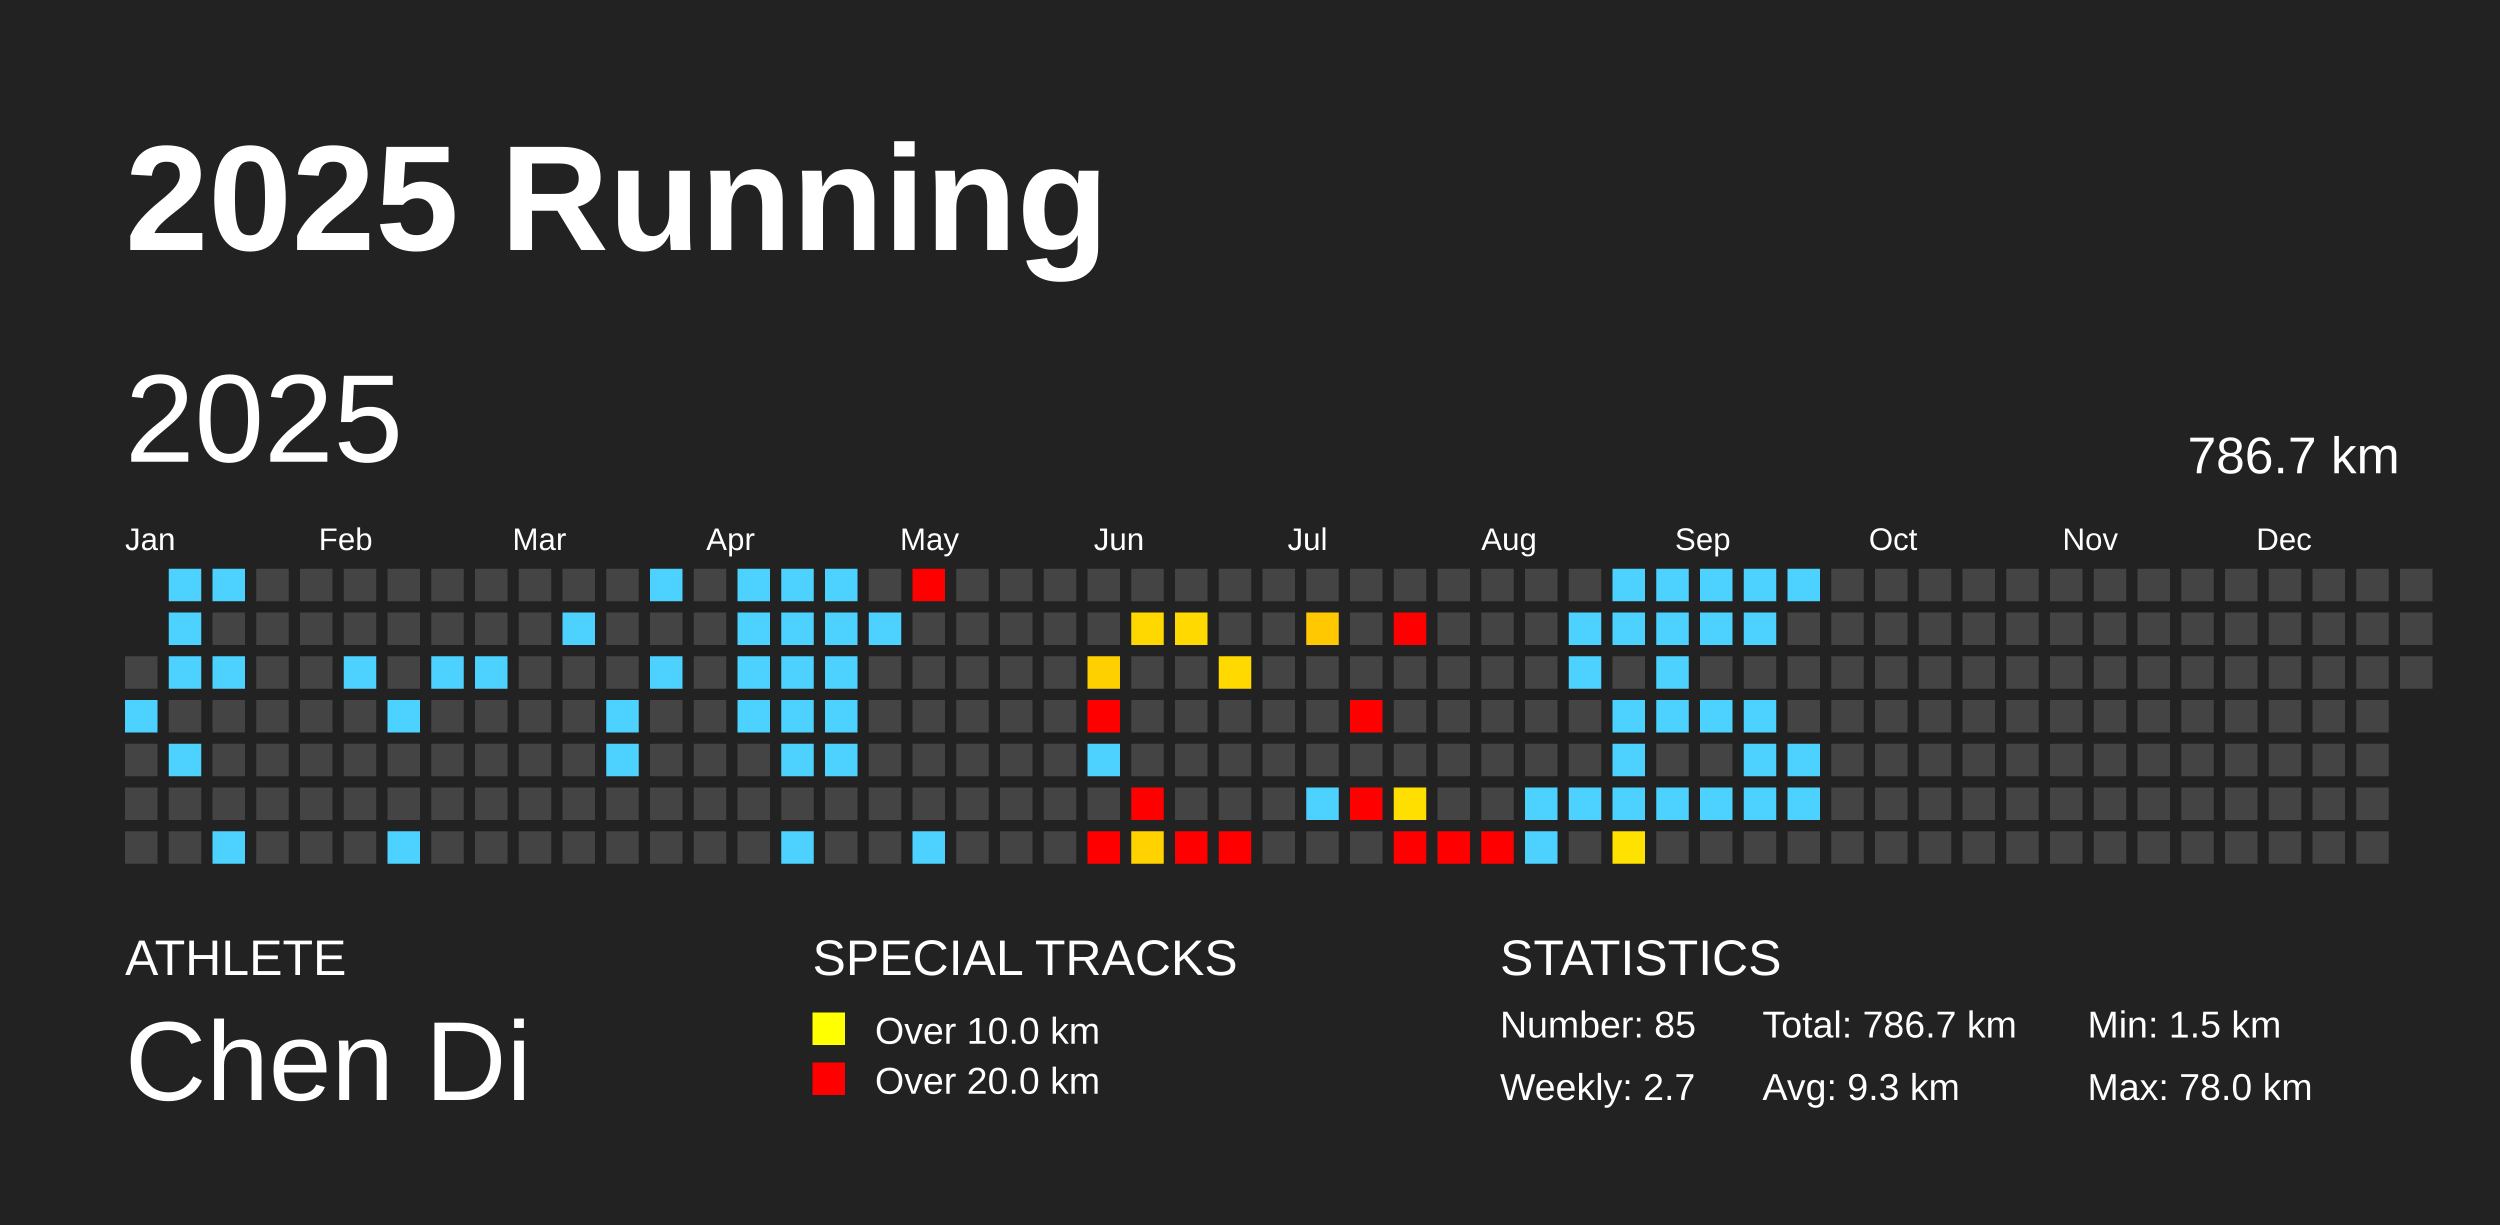
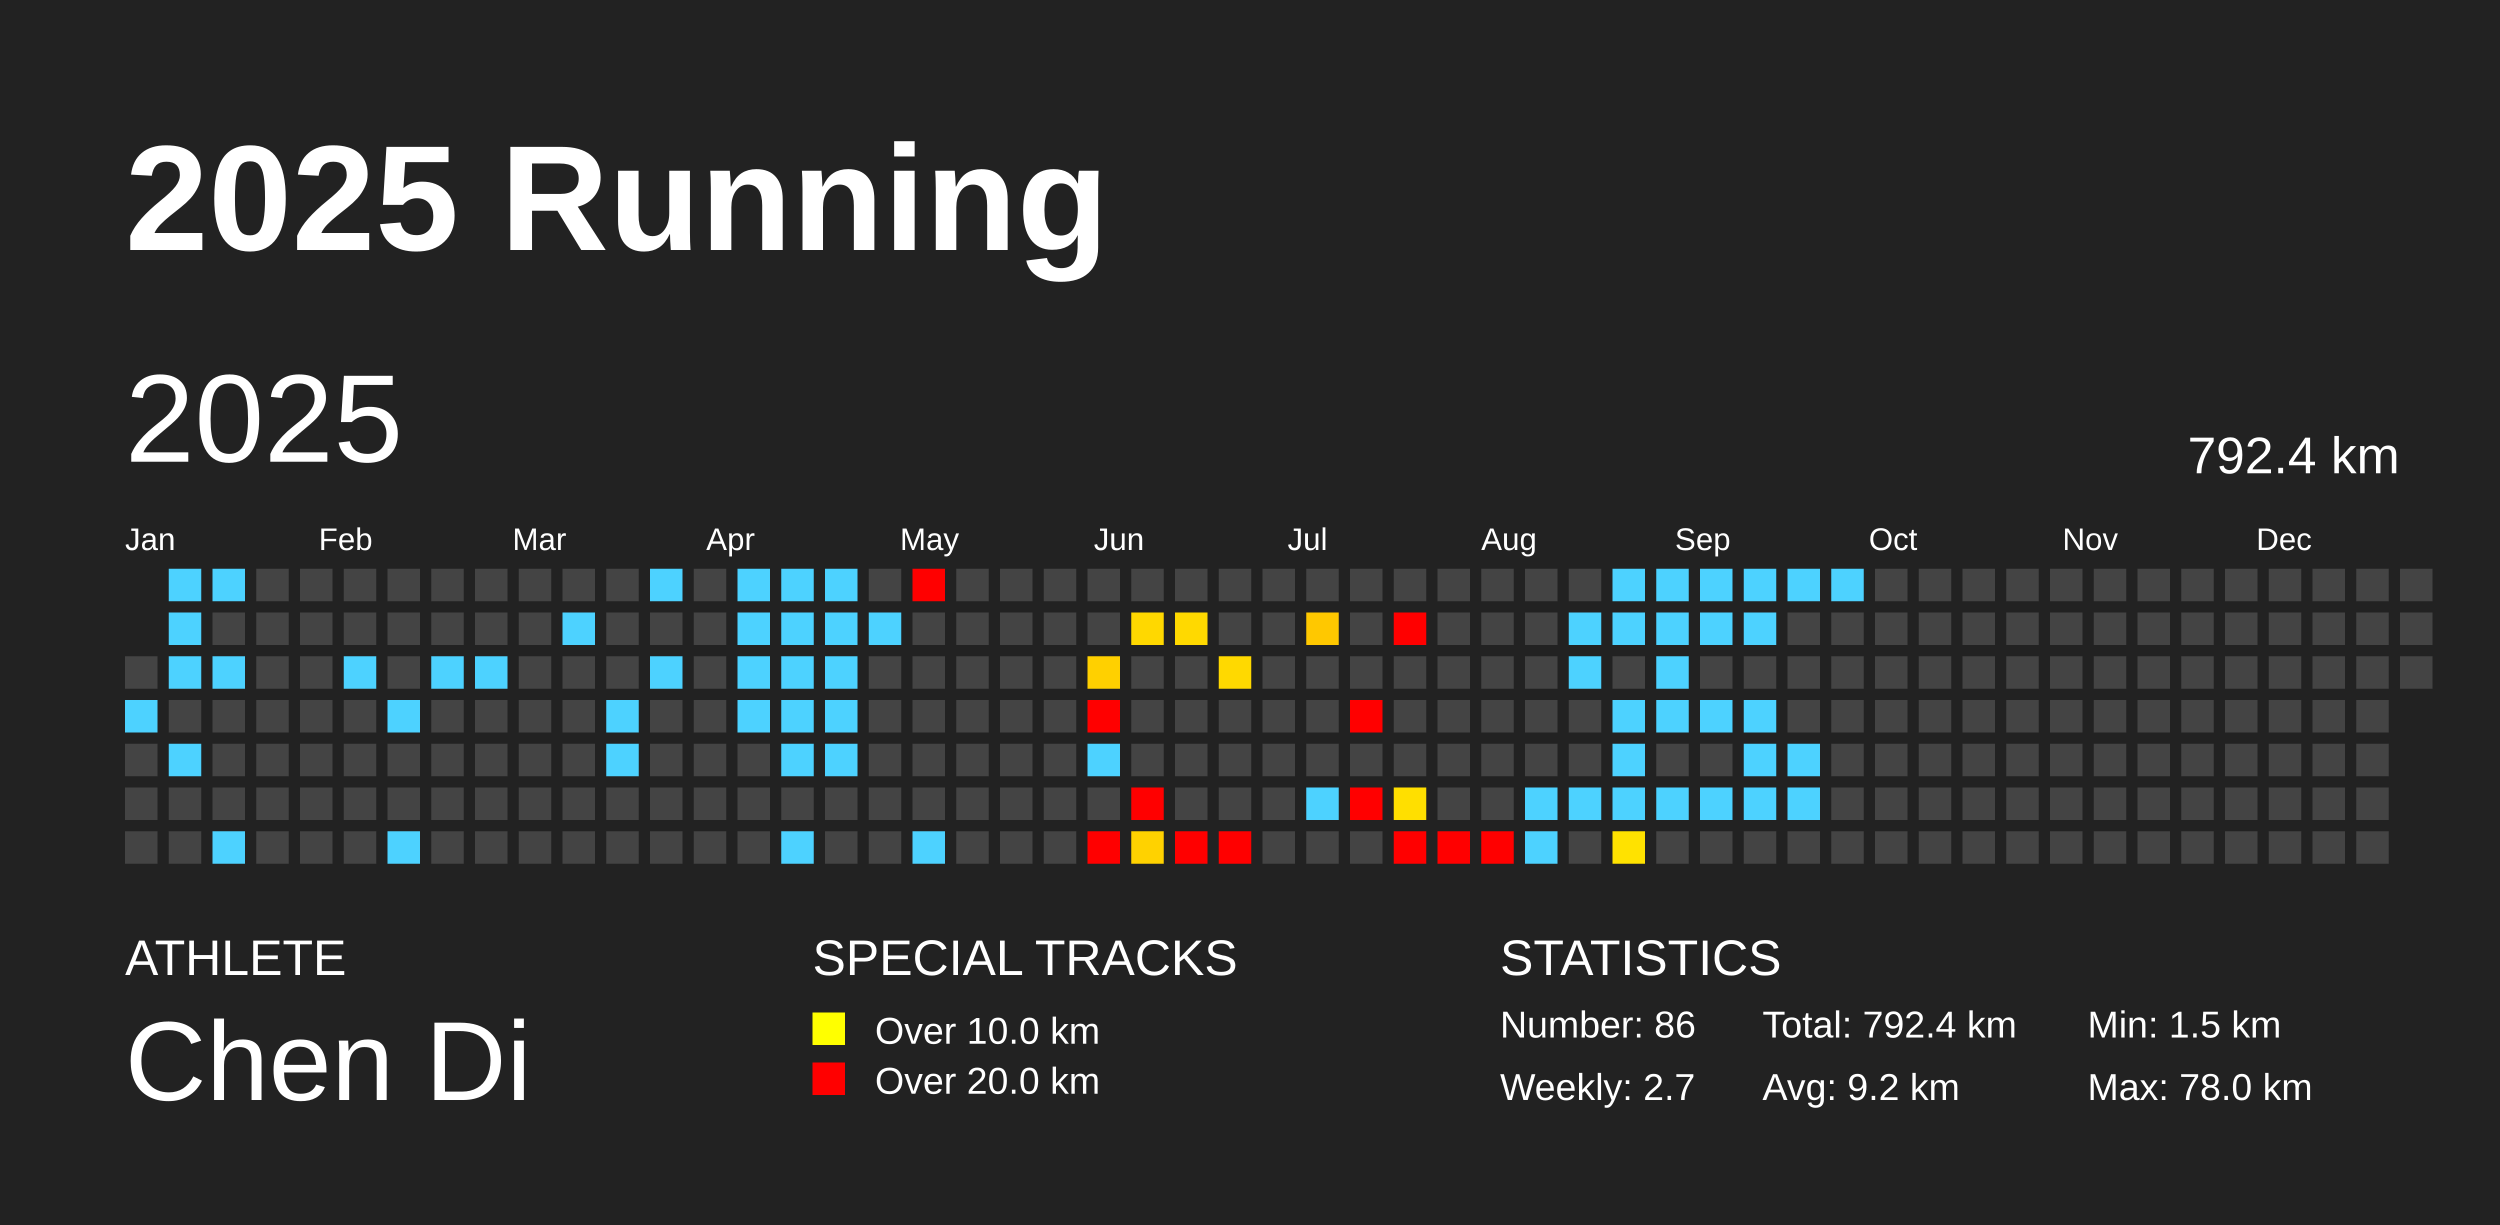
<svg xmlns="http://www.w3.org/2000/svg" baseProfile="full" height="98mm" version="1.1" viewBox="0,0,200,98" width="200mm">
  <defs />
  <rect fill="#222222" height="98" width="200" x="0" y="0" />
  <text fill="#FFFFFF" style="font-size:12px; font-family:Arial; font-weight:bold;" x="10" y="20">2025 Running</text>
  <text fill="#FFFFFF" style="font-size:4px; font-family:Arial" x="10" y="78">ATHLETE</text>
  <text fill="#FFFFFF" style="font-size:9px; font-family:Arial" x="10" y="88">Chen Di</text>
  <text fill="#FFFFFF" style="font-size:4px; font-family:Arial" x="65" y="78">SPECIAL TRACKS</text>
  <rect fill="yellow" height="2.6" width="2.6" x="65" y="81" />
  <text fill="#FFFFFF" style="font-size:3px; font-family:Arial" x="70" y="83.5">Over 10.0 km</text>
  <rect fill="red" height="2.6" width="2.6" x="65" y="85" />
  <text fill="#FFFFFF" style="font-size:3px; font-family:Arial" x="70" y="87.5">Over 20.0 km</text>
  <text fill="#FFFFFF" style="font-size:4px; font-family:Arial" x="120" y="78">STATISTICS</text>
-   <text fill="#FFFFFF" style="font-size:3px; font-family:Arial" x="120" y="83">Number: 85</text>
+   <text fill="#FFFFFF" style="font-size:3px; font-family:Arial" x="120" y="83">Number: 86</text>
  <text fill="#FFFFFF" style="font-size:3px; font-family:Arial" x="120" y="88">Weekly: 2.7</text>
-   <text fill="#FFFFFF" style="font-size:3px; font-family:Arial" x="141" y="83">Total: 786.7 km</text>
-   <text fill="#FFFFFF" style="font-size:3px; font-family:Arial" x="141" y="88">Avg: 9.3 km</text>
+   <text fill="#FFFFFF" style="font-size:3px; font-family:Arial" x="141" y="83">Total: 792.4 km</text>
+   <text fill="#FFFFFF" style="font-size:3px; font-family:Arial" x="141" y="88">Avg: 9.2 km</text>
  <text fill="#FFFFFF" style="font-size:3px; font-family:Arial" x="167" y="83">Min: 1.5 km</text>
  <text fill="#FFFFFF" style="font-size:3px; font-family:Arial" x="167" y="88">Max: 78.0 km</text>
  <text dominant-baseline="hanging" fill="#FFFFFF" style="font-size:10.0px; font-family:Arial;" x="10" y="30">2025</text>
-   <text dominant-baseline="hanging" fill="#FFFFFF" style="font-size:4.125px; font-family:Arial;" x="175" y="35">786.7 km</text>
+   <text dominant-baseline="hanging" fill="#FFFFFF" style="font-size:4.125px; font-family:Arial;" x="175" y="35">792.4 km</text>
  <text fill="#FFFFFF" style="font-size:2.5px; font-family:Arial" x="10.0" y="44">Jan</text>
  <text fill="#FFFFFF" style="font-size:2.5px; font-family:Arial" x="25.5" y="44">Feb</text>
  <text fill="#FFFFFF" style="font-size:2.5px; font-family:Arial" x="41.0" y="44">Mar</text>
  <text fill="#FFFFFF" style="font-size:2.5px; font-family:Arial" x="56.5" y="44">Apr</text>
  <text fill="#FFFFFF" style="font-size:2.5px; font-family:Arial" x="72.0" y="44">May</text>
  <text fill="#FFFFFF" style="font-size:2.5px; font-family:Arial" x="87.5" y="44">Jun</text>
  <text fill="#FFFFFF" style="font-size:2.5px; font-family:Arial" x="103.0" y="44">Jul</text>
  <text fill="#FFFFFF" style="font-size:2.5px; font-family:Arial" x="118.5" y="44">Aug</text>
  <text fill="#FFFFFF" style="font-size:2.5px; font-family:Arial" x="134.0" y="44">Sep</text>
  <text fill="#FFFFFF" style="font-size:2.5px; font-family:Arial" x="149.5" y="44">Oct</text>
  <text fill="#FFFFFF" style="font-size:2.5px; font-family:Arial" x="165.0" y="44">Nov</text>
  <text fill="#FFFFFF" style="font-size:2.5px; font-family:Arial" x="180.5" y="44">Dec</text>
  <rect fill="#444444" height="2.6" width="2.6" x="10.0" y="52.5" />
  <rect fill="#4dd2ff" height="2.6" width="2.6" x="10.0" y="56.0" />
  <rect fill="#444444" height="2.6" width="2.6" x="10.0" y="59.5" />
  <rect fill="#444444" height="2.6" width="2.6" x="10.0" y="63.0" />
  <rect fill="#444444" height="2.6" width="2.6" x="10.0" y="66.5" />
  <rect fill="#4dd2ff" height="2.6" width="2.6" x="13.5" y="45.5" />
  <rect fill="#4dd2ff" height="2.6" width="2.6" x="13.5" y="49.0" />
  <rect fill="#4dd2ff" height="2.6" width="2.6" x="13.5" y="52.5" />
  <rect fill="#444444" height="2.6" width="2.6" x="13.5" y="56.0" />
  <rect fill="#4dd2ff" height="2.6" width="2.6" x="13.5" y="59.5" />
  <rect fill="#444444" height="2.6" width="2.6" x="13.5" y="63.0" />
  <rect fill="#444444" height="2.6" width="2.6" x="13.5" y="66.5" />
  <rect fill="#4dd2ff" height="2.6" width="2.6" x="17.0" y="45.5" />
  <rect fill="#444444" height="2.6" width="2.6" x="17.0" y="49.0" />
  <rect fill="#4dd2ff" height="2.6" width="2.6" x="17.0" y="52.5" />
  <rect fill="#444444" height="2.6" width="2.6" x="17.0" y="56.0" />
  <rect fill="#444444" height="2.6" width="2.6" x="17.0" y="59.5" />
  <rect fill="#444444" height="2.6" width="2.6" x="17.0" y="63.0" />
  <rect fill="#4dd2ff" height="2.6" width="2.6" x="17.0" y="66.5" />
  <rect fill="#444444" height="2.6" width="2.6" x="20.5" y="45.5" />
  <rect fill="#444444" height="2.6" width="2.6" x="20.5" y="49.0" />
  <rect fill="#444444" height="2.6" width="2.6" x="20.5" y="52.5" />
  <rect fill="#444444" height="2.6" width="2.6" x="20.5" y="56.0" />
  <rect fill="#444444" height="2.6" width="2.6" x="20.5" y="59.5" />
  <rect fill="#444444" height="2.6" width="2.6" x="20.5" y="63.0" />
  <rect fill="#444444" height="2.6" width="2.6" x="20.5" y="66.5" />
  <rect fill="#444444" height="2.6" width="2.6" x="24.0" y="45.5" />
  <rect fill="#444444" height="2.6" width="2.6" x="24.0" y="49.0" />
  <rect fill="#444444" height="2.6" width="2.6" x="24.0" y="52.5" />
  <rect fill="#444444" height="2.6" width="2.6" x="24.0" y="56.0" />
  <rect fill="#444444" height="2.6" width="2.6" x="24.0" y="59.5" />
  <rect fill="#444444" height="2.6" width="2.6" x="24.0" y="63.0" />
  <rect fill="#444444" height="2.6" width="2.6" x="24.0" y="66.5" />
  <rect fill="#444444" height="2.6" width="2.6" x="27.5" y="45.5" />
  <rect fill="#444444" height="2.6" width="2.6" x="27.5" y="49.0" />
  <rect fill="#4dd2ff" height="2.6" width="2.6" x="27.5" y="52.5" />
  <rect fill="#444444" height="2.6" width="2.6" x="27.5" y="56.0" />
  <rect fill="#444444" height="2.6" width="2.6" x="27.5" y="59.5" />
  <rect fill="#444444" height="2.6" width="2.6" x="27.5" y="63.0" />
  <rect fill="#444444" height="2.6" width="2.6" x="27.5" y="66.5" />
  <rect fill="#444444" height="2.6" width="2.6" x="31.0" y="45.5" />
  <rect fill="#444444" height="2.6" width="2.6" x="31.0" y="49.0" />
  <rect fill="#444444" height="2.6" width="2.6" x="31.0" y="52.5" />
  <rect fill="#4dd2ff" height="2.6" width="2.6" x="31.0" y="56.0" />
  <rect fill="#444444" height="2.6" width="2.6" x="31.0" y="59.5" />
  <rect fill="#444444" height="2.6" width="2.6" x="31.0" y="63.0" />
  <rect fill="#4dd2ff" height="2.6" width="2.6" x="31.0" y="66.5" />
  <rect fill="#444444" height="2.6" width="2.6" x="34.5" y="45.5" />
  <rect fill="#444444" height="2.6" width="2.6" x="34.5" y="49.0" />
  <rect fill="#4dd2ff" height="2.6" width="2.6" x="34.5" y="52.5" />
  <rect fill="#444444" height="2.6" width="2.6" x="34.5" y="56.0" />
  <rect fill="#444444" height="2.6" width="2.6" x="34.5" y="59.5" />
  <rect fill="#444444" height="2.6" width="2.6" x="34.5" y="63.0" />
  <rect fill="#444444" height="2.6" width="2.6" x="34.5" y="66.5" />
  <rect fill="#444444" height="2.6" width="2.6" x="38.0" y="45.5" />
  <rect fill="#444444" height="2.6" width="2.6" x="38.0" y="49.0" />
  <rect fill="#4dd2ff" height="2.6" width="2.6" x="38.0" y="52.5" />
  <rect fill="#444444" height="2.6" width="2.6" x="38.0" y="56.0" />
  <rect fill="#444444" height="2.6" width="2.6" x="38.0" y="59.5" />
  <rect fill="#444444" height="2.6" width="2.6" x="38.0" y="63.0" />
  <rect fill="#444444" height="2.6" width="2.6" x="38.0" y="66.5" />
  <rect fill="#444444" height="2.6" width="2.6" x="41.5" y="45.5" />
  <rect fill="#444444" height="2.6" width="2.6" x="41.5" y="49.0" />
  <rect fill="#444444" height="2.6" width="2.6" x="41.5" y="52.5" />
  <rect fill="#444444" height="2.6" width="2.6" x="41.5" y="56.0" />
  <rect fill="#444444" height="2.6" width="2.6" x="41.5" y="59.5" />
  <rect fill="#444444" height="2.6" width="2.6" x="41.5" y="63.0" />
  <rect fill="#444444" height="2.6" width="2.6" x="41.5" y="66.5" />
  <rect fill="#444444" height="2.6" width="2.6" x="45.0" y="45.5" />
  <rect fill="#4dd2ff" height="2.6" width="2.6" x="45.0" y="49.0" />
  <rect fill="#444444" height="2.6" width="2.6" x="45.0" y="52.5" />
  <rect fill="#444444" height="2.6" width="2.6" x="45.0" y="56.0" />
  <rect fill="#444444" height="2.6" width="2.6" x="45.0" y="59.5" />
  <rect fill="#444444" height="2.6" width="2.6" x="45.0" y="63.0" />
  <rect fill="#444444" height="2.6" width="2.6" x="45.0" y="66.5" />
  <rect fill="#444444" height="2.6" width="2.6" x="48.5" y="45.5" />
  <rect fill="#444444" height="2.6" width="2.6" x="48.5" y="49.0" />
  <rect fill="#444444" height="2.6" width="2.6" x="48.5" y="52.5" />
  <rect fill="#4dd2ff" height="2.6" width="2.6" x="48.5" y="56.0" />
  <rect fill="#4dd2ff" height="2.6" width="2.6" x="48.5" y="59.5" />
  <rect fill="#444444" height="2.6" width="2.6" x="48.5" y="63.0" />
  <rect fill="#444444" height="2.6" width="2.6" x="48.5" y="66.5" />
  <rect fill="#4dd2ff" height="2.6" width="2.6" x="52.0" y="45.5" />
  <rect fill="#444444" height="2.6" width="2.6" x="52.0" y="49.0" />
  <rect fill="#4dd2ff" height="2.6" width="2.6" x="52.0" y="52.5" />
  <rect fill="#444444" height="2.6" width="2.6" x="52.0" y="56.0" />
  <rect fill="#444444" height="2.6" width="2.6" x="52.0" y="59.5" />
  <rect fill="#444444" height="2.6" width="2.6" x="52.0" y="63.0" />
  <rect fill="#444444" height="2.6" width="2.6" x="52.0" y="66.5" />
  <rect fill="#444444" height="2.6" width="2.6" x="55.5" y="45.5" />
  <rect fill="#444444" height="2.6" width="2.6" x="55.5" y="49.0" />
  <rect fill="#444444" height="2.6" width="2.6" x="55.5" y="52.5" />
  <rect fill="#444444" height="2.6" width="2.6" x="55.5" y="56.0" />
  <rect fill="#444444" height="2.6" width="2.6" x="55.5" y="59.5" />
  <rect fill="#444444" height="2.6" width="2.6" x="55.5" y="63.0" />
  <rect fill="#444444" height="2.6" width="2.6" x="55.5" y="66.5" />
  <rect fill="#4dd2ff" height="2.6" width="2.6" x="59.0" y="45.5" />
  <rect fill="#4dd2ff" height="2.6" width="2.6" x="59.0" y="49.0" />
  <rect fill="#4dd2ff" height="2.6" width="2.6" x="59.0" y="52.5" />
  <rect fill="#4dd2ff" height="2.6" width="2.6" x="59.0" y="56.0" />
  <rect fill="#444444" height="2.6" width="2.6" x="59.0" y="59.5" />
  <rect fill="#444444" height="2.6" width="2.6" x="59.0" y="63.0" />
  <rect fill="#444444" height="2.6" width="2.6" x="59.0" y="66.5" />
  <rect fill="#4dd2ff" height="2.6" width="2.6" x="62.5" y="45.5" />
  <rect fill="#4dd2ff" height="2.6" width="2.6" x="62.5" y="49.0" />
  <rect fill="#4dd2ff" height="2.6" width="2.6" x="62.5" y="52.5" />
  <rect fill="#4dd2ff" height="2.6" width="2.6" x="62.5" y="56.0" />
  <rect fill="#4dd2ff" height="2.6" width="2.6" x="62.5" y="59.5" />
  <rect fill="#444444" height="2.6" width="2.6" x="62.5" y="63.0" />
  <rect fill="#4dd2ff" height="2.6" width="2.6" x="62.5" y="66.5" />
  <rect fill="#4dd2ff" height="2.6" width="2.6" x="66.0" y="45.5" />
  <rect fill="#4dd2ff" height="2.6" width="2.6" x="66.0" y="49.0" />
  <rect fill="#4dd2ff" height="2.6" width="2.6" x="66.0" y="52.5" />
  <rect fill="#4dd2ff" height="2.6" width="2.6" x="66.0" y="56.0" />
  <rect fill="#4dd2ff" height="2.6" width="2.6" x="66.0" y="59.5" />
  <rect fill="#444444" height="2.6" width="2.6" x="66.0" y="63.0" />
  <rect fill="#444444" height="2.6" width="2.6" x="66.0" y="66.5" />
  <rect fill="#444444" height="2.6" width="2.6" x="69.5" y="45.5" />
  <rect fill="#4dd2ff" height="2.6" width="2.6" x="69.5" y="49.0" />
  <rect fill="#444444" height="2.6" width="2.6" x="69.5" y="52.5" />
  <rect fill="#444444" height="2.6" width="2.6" x="69.5" y="56.0" />
  <rect fill="#444444" height="2.6" width="2.6" x="69.5" y="59.5" />
  <rect fill="#444444" height="2.6" width="2.6" x="69.5" y="63.0" />
  <rect fill="#444444" height="2.6" width="2.6" x="69.5" y="66.5" />
  <rect fill="red" height="2.6" width="2.6" x="73.0" y="45.5" />
  <rect fill="#444444" height="2.6" width="2.6" x="73.0" y="49.0" />
  <rect fill="#444444" height="2.6" width="2.6" x="73.0" y="52.5" />
  <rect fill="#444444" height="2.6" width="2.6" x="73.0" y="56.0" />
  <rect fill="#444444" height="2.6" width="2.6" x="73.0" y="59.5" />
  <rect fill="#444444" height="2.6" width="2.6" x="73.0" y="63.0" />
  <rect fill="#4dd2ff" height="2.6" width="2.6" x="73.0" y="66.5" />
  <rect fill="#444444" height="2.6" width="2.6" x="76.5" y="45.5" />
  <rect fill="#444444" height="2.6" width="2.6" x="76.5" y="49.0" />
  <rect fill="#444444" height="2.6" width="2.6" x="76.5" y="52.5" />
  <rect fill="#444444" height="2.6" width="2.6" x="76.5" y="56.0" />
  <rect fill="#444444" height="2.6" width="2.6" x="76.5" y="59.5" />
  <rect fill="#444444" height="2.6" width="2.6" x="76.5" y="63.0" />
  <rect fill="#444444" height="2.6" width="2.6" x="76.5" y="66.5" />
  <rect fill="#444444" height="2.6" width="2.6" x="80.0" y="45.5" />
  <rect fill="#444444" height="2.6" width="2.6" x="80.0" y="49.0" />
  <rect fill="#444444" height="2.6" width="2.6" x="80.0" y="52.5" />
  <rect fill="#444444" height="2.6" width="2.6" x="80.0" y="56.0" />
  <rect fill="#444444" height="2.6" width="2.6" x="80.0" y="59.5" />
  <rect fill="#444444" height="2.6" width="2.6" x="80.0" y="63.0" />
  <rect fill="#444444" height="2.6" width="2.6" x="80.0" y="66.5" />
  <rect fill="#444444" height="2.6" width="2.6" x="83.5" y="45.5" />
  <rect fill="#444444" height="2.6" width="2.6" x="83.5" y="49.0" />
  <rect fill="#444444" height="2.6" width="2.6" x="83.5" y="52.5" />
  <rect fill="#444444" height="2.6" width="2.6" x="83.5" y="56.0" />
  <rect fill="#444444" height="2.6" width="2.6" x="83.5" y="59.5" />
  <rect fill="#444444" height="2.6" width="2.6" x="83.5" y="63.0" />
  <rect fill="#444444" height="2.6" width="2.6" x="83.5" y="66.5" />
  <rect fill="#444444" height="2.6" width="2.6" x="87.0" y="45.5" />
  <rect fill="#444444" height="2.6" width="2.6" x="87.0" y="49.0" />
  <rect fill="#ffd000" height="2.6" width="2.6" x="87.0" y="52.5" />
  <rect fill="red" height="2.6" width="2.6" x="87.0" y="56.0" />
  <rect fill="#4dd2ff" height="2.6" width="2.6" x="87.0" y="59.5" />
  <rect fill="#444444" height="2.6" width="2.6" x="87.0" y="63.0" />
  <rect fill="red" height="2.6" width="2.6" x="87.0" y="66.5" />
  <rect fill="#444444" height="2.6" width="2.6" x="90.5" y="45.5" />
  <rect fill="#ffd800" height="2.6" width="2.6" x="90.5" y="49.0" />
  <rect fill="#444444" height="2.6" width="2.6" x="90.5" y="52.5" />
  <rect fill="#444444" height="2.6" width="2.6" x="90.5" y="56.0" />
  <rect fill="#444444" height="2.6" width="2.6" x="90.5" y="59.5" />
  <rect fill="red" height="2.6" width="2.6" x="90.5" y="63.0" />
  <rect fill="#ffd200" height="2.6" width="2.6" x="90.5" y="66.5" />
  <rect fill="#444444" height="2.6" width="2.6" x="94.0" y="45.5" />
  <rect fill="#ffd900" height="2.6" width="2.6" x="94.0" y="49.0" />
  <rect fill="#444444" height="2.6" width="2.6" x="94.0" y="52.5" />
  <rect fill="#444444" height="2.6" width="2.6" x="94.0" y="56.0" />
  <rect fill="#444444" height="2.6" width="2.6" x="94.0" y="59.5" />
  <rect fill="#444444" height="2.6" width="2.6" x="94.0" y="63.0" />
  <rect fill="red" height="2.6" width="2.6" x="94.0" y="66.5" />
  <rect fill="#444444" height="2.6" width="2.6" x="97.5" y="45.5" />
  <rect fill="#444444" height="2.6" width="2.6" x="97.5" y="49.0" />
  <rect fill="#ffd900" height="2.6" width="2.6" x="97.5" y="52.5" />
  <rect fill="#444444" height="2.6" width="2.6" x="97.5" y="56.0" />
  <rect fill="#444444" height="2.6" width="2.6" x="97.5" y="59.5" />
  <rect fill="#444444" height="2.6" width="2.6" x="97.5" y="63.0" />
  <rect fill="red" height="2.6" width="2.6" x="97.5" y="66.5" />
  <rect fill="#444444" height="2.6" width="2.6" x="101.0" y="45.5" />
  <rect fill="#444444" height="2.6" width="2.6" x="101.0" y="49.0" />
  <rect fill="#444444" height="2.6" width="2.6" x="101.0" y="52.5" />
  <rect fill="#444444" height="2.6" width="2.6" x="101.0" y="56.0" />
  <rect fill="#444444" height="2.6" width="2.6" x="101.0" y="59.5" />
  <rect fill="#444444" height="2.6" width="2.6" x="101.0" y="63.0" />
  <rect fill="#444444" height="2.6" width="2.6" x="101.0" y="66.5" />
  <rect fill="#444444" height="2.6" width="2.6" x="104.5" y="45.5" />
  <rect fill="#ffc800" height="2.6" width="2.6" x="104.5" y="49.0" />
  <rect fill="#444444" height="2.6" width="2.6" x="104.5" y="52.5" />
  <rect fill="#444444" height="2.6" width="2.6" x="104.5" y="56.0" />
  <rect fill="#444444" height="2.6" width="2.6" x="104.5" y="59.5" />
  <rect fill="#4dd2ff" height="2.6" width="2.6" x="104.5" y="63.0" />
  <rect fill="#444444" height="2.6" width="2.6" x="104.5" y="66.5" />
  <rect fill="#444444" height="2.6" width="2.6" x="108.0" y="45.5" />
  <rect fill="#444444" height="2.6" width="2.6" x="108.0" y="49.0" />
  <rect fill="#444444" height="2.6" width="2.6" x="108.0" y="52.5" />
  <rect fill="red" height="2.6" width="2.6" x="108.0" y="56.0" />
  <rect fill="#444444" height="2.6" width="2.6" x="108.0" y="59.5" />
  <rect fill="red" height="2.6" width="2.6" x="108.0" y="63.0" />
  <rect fill="#444444" height="2.6" width="2.6" x="108.0" y="66.5" />
  <rect fill="#444444" height="2.6" width="2.6" x="111.5" y="45.5" />
  <rect fill="red" height="2.6" width="2.6" x="111.5" y="49.0" />
  <rect fill="#444444" height="2.6" width="2.6" x="111.5" y="52.5" />
  <rect fill="#444444" height="2.6" width="2.6" x="111.5" y="56.0" />
  <rect fill="#444444" height="2.6" width="2.6" x="111.5" y="59.5" />
  <rect fill="#ffdf00" height="2.6" width="2.6" x="111.5" y="63.0" />
  <rect fill="red" height="2.6" width="2.6" x="111.5" y="66.5" />
  <rect fill="#444444" height="2.6" width="2.6" x="115.0" y="45.5" />
  <rect fill="#444444" height="2.6" width="2.6" x="115.0" y="49.0" />
  <rect fill="#444444" height="2.6" width="2.6" x="115.0" y="52.5" />
  <rect fill="#444444" height="2.6" width="2.6" x="115.0" y="56.0" />
  <rect fill="#444444" height="2.6" width="2.6" x="115.0" y="59.5" />
  <rect fill="#444444" height="2.6" width="2.6" x="115.0" y="63.0" />
  <rect fill="red" height="2.6" width="2.6" x="115.0" y="66.5" />
  <rect fill="#444444" height="2.6" width="2.6" x="118.5" y="45.5" />
  <rect fill="#444444" height="2.6" width="2.6" x="118.5" y="49.0" />
  <rect fill="#444444" height="2.6" width="2.6" x="118.5" y="52.5" />
  <rect fill="#444444" height="2.6" width="2.6" x="118.5" y="56.0" />
  <rect fill="#444444" height="2.6" width="2.6" x="118.5" y="59.5" />
  <rect fill="#444444" height="2.6" width="2.6" x="118.5" y="63.0" />
  <rect fill="red" height="2.6" width="2.6" x="118.5" y="66.5" />
  <rect fill="#444444" height="2.6" width="2.6" x="122.0" y="45.5" />
  <rect fill="#444444" height="2.6" width="2.6" x="122.0" y="49.0" />
  <rect fill="#444444" height="2.6" width="2.6" x="122.0" y="52.5" />
  <rect fill="#444444" height="2.6" width="2.6" x="122.0" y="56.0" />
  <rect fill="#444444" height="2.6" width="2.6" x="122.0" y="59.5" />
  <rect fill="#4dd2ff" height="2.6" width="2.6" x="122.0" y="63.0" />
  <rect fill="#4dd2ff" height="2.6" width="2.6" x="122.0" y="66.5" />
  <rect fill="#444444" height="2.6" width="2.6" x="125.5" y="45.5" />
  <rect fill="#4dd2ff" height="2.6" width="2.6" x="125.5" y="49.0" />
  <rect fill="#4dd2ff" height="2.6" width="2.6" x="125.5" y="52.5" />
  <rect fill="#444444" height="2.6" width="2.6" x="125.5" y="56.0" />
  <rect fill="#444444" height="2.6" width="2.6" x="125.5" y="59.5" />
  <rect fill="#4dd2ff" height="2.6" width="2.6" x="125.5" y="63.0" />
  <rect fill="#444444" height="2.6" width="2.6" x="125.5" y="66.5" />
  <rect fill="#4dd2ff" height="2.6" width="2.6" x="129.0" y="45.5" />
  <rect fill="#4dd2ff" height="2.6" width="2.6" x="129.0" y="49.0" />
  <rect fill="#444444" height="2.6" width="2.6" x="129.0" y="52.5" />
  <rect fill="#4dd2ff" height="2.6" width="2.6" x="129.0" y="56.0" />
  <rect fill="#4dd2ff" height="2.6" width="2.6" x="129.0" y="59.5" />
  <rect fill="#4dd2ff" height="2.6" width="2.6" x="129.0" y="63.0" />
  <rect fill="#ffe200" height="2.6" width="2.6" x="129.0" y="66.5" />
  <rect fill="#4dd2ff" height="2.6" width="2.6" x="132.5" y="45.5" />
  <rect fill="#4dd2ff" height="2.6" width="2.6" x="132.5" y="49.0" />
  <rect fill="#4dd2ff" height="2.6" width="2.6" x="132.5" y="52.5" />
  <rect fill="#4dd2ff" height="2.6" width="2.6" x="132.5" y="56.0" />
  <rect fill="#444444" height="2.6" width="2.6" x="132.5" y="59.5" />
  <rect fill="#4dd2ff" height="2.6" width="2.6" x="132.5" y="63.0" />
  <rect fill="#444444" height="2.6" width="2.6" x="132.5" y="66.5" />
  <rect fill="#4dd2ff" height="2.6" width="2.6" x="136.0" y="45.5" />
  <rect fill="#4dd2ff" height="2.6" width="2.6" x="136.0" y="49.0" />
  <rect fill="#444444" height="2.6" width="2.6" x="136.0" y="52.5" />
  <rect fill="#4dd2ff" height="2.6" width="2.6" x="136.0" y="56.0" />
  <rect fill="#444444" height="2.6" width="2.6" x="136.0" y="59.5" />
  <rect fill="#4dd2ff" height="2.6" width="2.6" x="136.0" y="63.0" />
  <rect fill="#444444" height="2.6" width="2.6" x="136.0" y="66.5" />
  <rect fill="#4dd2ff" height="2.6" width="2.6" x="139.5" y="45.5" />
  <rect fill="#4dd2ff" height="2.6" width="2.6" x="139.5" y="49.0" />
  <rect fill="#444444" height="2.6" width="2.6" x="139.5" y="52.5" />
  <rect fill="#4dd2ff" height="2.6" width="2.6" x="139.5" y="56.0" />
  <rect fill="#4dd2ff" height="2.6" width="2.6" x="139.5" y="59.5" />
  <rect fill="#4dd2ff" height="2.6" width="2.6" x="139.5" y="63.0" />
  <rect fill="#444444" height="2.6" width="2.6" x="139.5" y="66.5" />
  <rect fill="#4dd2ff" height="2.6" width="2.6" x="143.0" y="45.5" />
  <rect fill="#444444" height="2.6" width="2.6" x="143.0" y="49.0" />
  <rect fill="#444444" height="2.6" width="2.6" x="143.0" y="52.5" />
  <rect fill="#444444" height="2.6" width="2.6" x="143.0" y="56.0" />
  <rect fill="#4dd2ff" height="2.6" width="2.6" x="143.0" y="59.5" />
  <rect fill="#4dd2ff" height="2.6" width="2.6" x="143.0" y="63.0" />
  <rect fill="#444444" height="2.6" width="2.6" x="143.0" y="66.5" />
-   <rect fill="#444444" height="2.6" width="2.6" x="146.5" y="45.5" />
+   <rect fill="#4dd2ff" height="2.6" width="2.6" x="146.5" y="45.5" />
  <rect fill="#444444" height="2.6" width="2.6" x="146.5" y="49.0" />
  <rect fill="#444444" height="2.6" width="2.6" x="146.5" y="52.5" />
  <rect fill="#444444" height="2.6" width="2.6" x="146.5" y="56.0" />
  <rect fill="#444444" height="2.6" width="2.6" x="146.5" y="59.5" />
  <rect fill="#444444" height="2.6" width="2.6" x="146.5" y="63.0" />
  <rect fill="#444444" height="2.6" width="2.6" x="146.5" y="66.5" />
  <rect fill="#444444" height="2.6" width="2.6" x="150.0" y="45.5" />
  <rect fill="#444444" height="2.6" width="2.6" x="150.0" y="49.0" />
  <rect fill="#444444" height="2.6" width="2.6" x="150.0" y="52.5" />
  <rect fill="#444444" height="2.6" width="2.6" x="150.0" y="56.0" />
  <rect fill="#444444" height="2.6" width="2.6" x="150.0" y="59.5" />
  <rect fill="#444444" height="2.6" width="2.6" x="150.0" y="63.0" />
  <rect fill="#444444" height="2.6" width="2.6" x="150.0" y="66.5" />
  <rect fill="#444444" height="2.6" width="2.6" x="153.5" y="45.5" />
  <rect fill="#444444" height="2.6" width="2.6" x="153.5" y="49.0" />
  <rect fill="#444444" height="2.6" width="2.6" x="153.5" y="52.5" />
  <rect fill="#444444" height="2.6" width="2.6" x="153.5" y="56.0" />
  <rect fill="#444444" height="2.6" width="2.6" x="153.5" y="59.5" />
  <rect fill="#444444" height="2.6" width="2.6" x="153.5" y="63.0" />
  <rect fill="#444444" height="2.6" width="2.6" x="153.5" y="66.5" />
  <rect fill="#444444" height="2.6" width="2.6" x="157.0" y="45.5" />
  <rect fill="#444444" height="2.6" width="2.6" x="157.0" y="49.0" />
  <rect fill="#444444" height="2.6" width="2.6" x="157.0" y="52.5" />
  <rect fill="#444444" height="2.6" width="2.6" x="157.0" y="56.0" />
  <rect fill="#444444" height="2.6" width="2.6" x="157.0" y="59.5" />
  <rect fill="#444444" height="2.6" width="2.6" x="157.0" y="63.0" />
  <rect fill="#444444" height="2.6" width="2.6" x="157.0" y="66.5" />
  <rect fill="#444444" height="2.6" width="2.6" x="160.5" y="45.5" />
  <rect fill="#444444" height="2.6" width="2.6" x="160.5" y="49.0" />
  <rect fill="#444444" height="2.6" width="2.6" x="160.5" y="52.5" />
  <rect fill="#444444" height="2.6" width="2.6" x="160.5" y="56.0" />
  <rect fill="#444444" height="2.6" width="2.6" x="160.5" y="59.5" />
  <rect fill="#444444" height="2.6" width="2.6" x="160.5" y="63.0" />
  <rect fill="#444444" height="2.6" width="2.6" x="160.5" y="66.5" />
  <rect fill="#444444" height="2.6" width="2.6" x="164.0" y="45.5" />
  <rect fill="#444444" height="2.6" width="2.6" x="164.0" y="49.0" />
  <rect fill="#444444" height="2.6" width="2.6" x="164.0" y="52.5" />
  <rect fill="#444444" height="2.6" width="2.6" x="164.0" y="56.0" />
  <rect fill="#444444" height="2.6" width="2.6" x="164.0" y="59.5" />
  <rect fill="#444444" height="2.6" width="2.6" x="164.0" y="63.0" />
  <rect fill="#444444" height="2.6" width="2.6" x="164.0" y="66.5" />
  <rect fill="#444444" height="2.6" width="2.6" x="167.5" y="45.5" />
  <rect fill="#444444" height="2.6" width="2.6" x="167.5" y="49.0" />
  <rect fill="#444444" height="2.6" width="2.6" x="167.5" y="52.5" />
  <rect fill="#444444" height="2.6" width="2.6" x="167.5" y="56.0" />
  <rect fill="#444444" height="2.6" width="2.6" x="167.5" y="59.5" />
  <rect fill="#444444" height="2.6" width="2.6" x="167.5" y="63.0" />
  <rect fill="#444444" height="2.6" width="2.6" x="167.5" y="66.5" />
  <rect fill="#444444" height="2.6" width="2.6" x="171.0" y="45.5" />
  <rect fill="#444444" height="2.6" width="2.6" x="171.0" y="49.0" />
  <rect fill="#444444" height="2.6" width="2.6" x="171.0" y="52.5" />
  <rect fill="#444444" height="2.6" width="2.6" x="171.0" y="56.0" />
  <rect fill="#444444" height="2.6" width="2.6" x="171.0" y="59.5" />
  <rect fill="#444444" height="2.6" width="2.6" x="171.0" y="63.0" />
  <rect fill="#444444" height="2.6" width="2.6" x="171.0" y="66.5" />
  <rect fill="#444444" height="2.6" width="2.6" x="174.5" y="45.5" />
  <rect fill="#444444" height="2.6" width="2.6" x="174.5" y="49.0" />
  <rect fill="#444444" height="2.6" width="2.6" x="174.5" y="52.5" />
  <rect fill="#444444" height="2.6" width="2.6" x="174.5" y="56.0" />
  <rect fill="#444444" height="2.6" width="2.6" x="174.5" y="59.5" />
  <rect fill="#444444" height="2.6" width="2.6" x="174.5" y="63.0" />
  <rect fill="#444444" height="2.6" width="2.6" x="174.5" y="66.5" />
  <rect fill="#444444" height="2.6" width="2.6" x="178.0" y="45.5" />
  <rect fill="#444444" height="2.6" width="2.6" x="178.0" y="49.0" />
  <rect fill="#444444" height="2.6" width="2.6" x="178.0" y="52.5" />
  <rect fill="#444444" height="2.6" width="2.6" x="178.0" y="56.0" />
  <rect fill="#444444" height="2.6" width="2.6" x="178.0" y="59.5" />
  <rect fill="#444444" height="2.6" width="2.6" x="178.0" y="63.0" />
  <rect fill="#444444" height="2.6" width="2.6" x="178.0" y="66.5" />
  <rect fill="#444444" height="2.6" width="2.6" x="181.5" y="45.5" />
  <rect fill="#444444" height="2.6" width="2.6" x="181.5" y="49.0" />
  <rect fill="#444444" height="2.6" width="2.6" x="181.5" y="52.5" />
  <rect fill="#444444" height="2.6" width="2.6" x="181.5" y="56.0" />
  <rect fill="#444444" height="2.6" width="2.6" x="181.5" y="59.5" />
  <rect fill="#444444" height="2.6" width="2.6" x="181.5" y="63.0" />
  <rect fill="#444444" height="2.6" width="2.6" x="181.5" y="66.5" />
  <rect fill="#444444" height="2.6" width="2.6" x="185.0" y="45.5" />
  <rect fill="#444444" height="2.6" width="2.6" x="185.0" y="49.0" />
  <rect fill="#444444" height="2.6" width="2.6" x="185.0" y="52.5" />
  <rect fill="#444444" height="2.6" width="2.6" x="185.0" y="56.0" />
  <rect fill="#444444" height="2.6" width="2.6" x="185.0" y="59.5" />
  <rect fill="#444444" height="2.6" width="2.6" x="185.0" y="63.0" />
  <rect fill="#444444" height="2.6" width="2.6" x="185.0" y="66.5" />
  <rect fill="#444444" height="2.6" width="2.6" x="188.5" y="45.5" />
  <rect fill="#444444" height="2.6" width="2.6" x="188.5" y="49.0" />
  <rect fill="#444444" height="2.6" width="2.6" x="188.5" y="52.5" />
  <rect fill="#444444" height="2.6" width="2.6" x="188.5" y="56.0" />
  <rect fill="#444444" height="2.6" width="2.6" x="188.5" y="59.5" />
  <rect fill="#444444" height="2.6" width="2.6" x="188.5" y="63.0" />
  <rect fill="#444444" height="2.6" width="2.6" x="188.5" y="66.5" />
  <rect fill="#444444" height="2.6" width="2.6" x="192.0" y="45.5" />
  <rect fill="#444444" height="2.6" width="2.6" x="192.0" y="49.0" />
  <rect fill="#444444" height="2.6" width="2.6" x="192.0" y="52.5" />
</svg>
